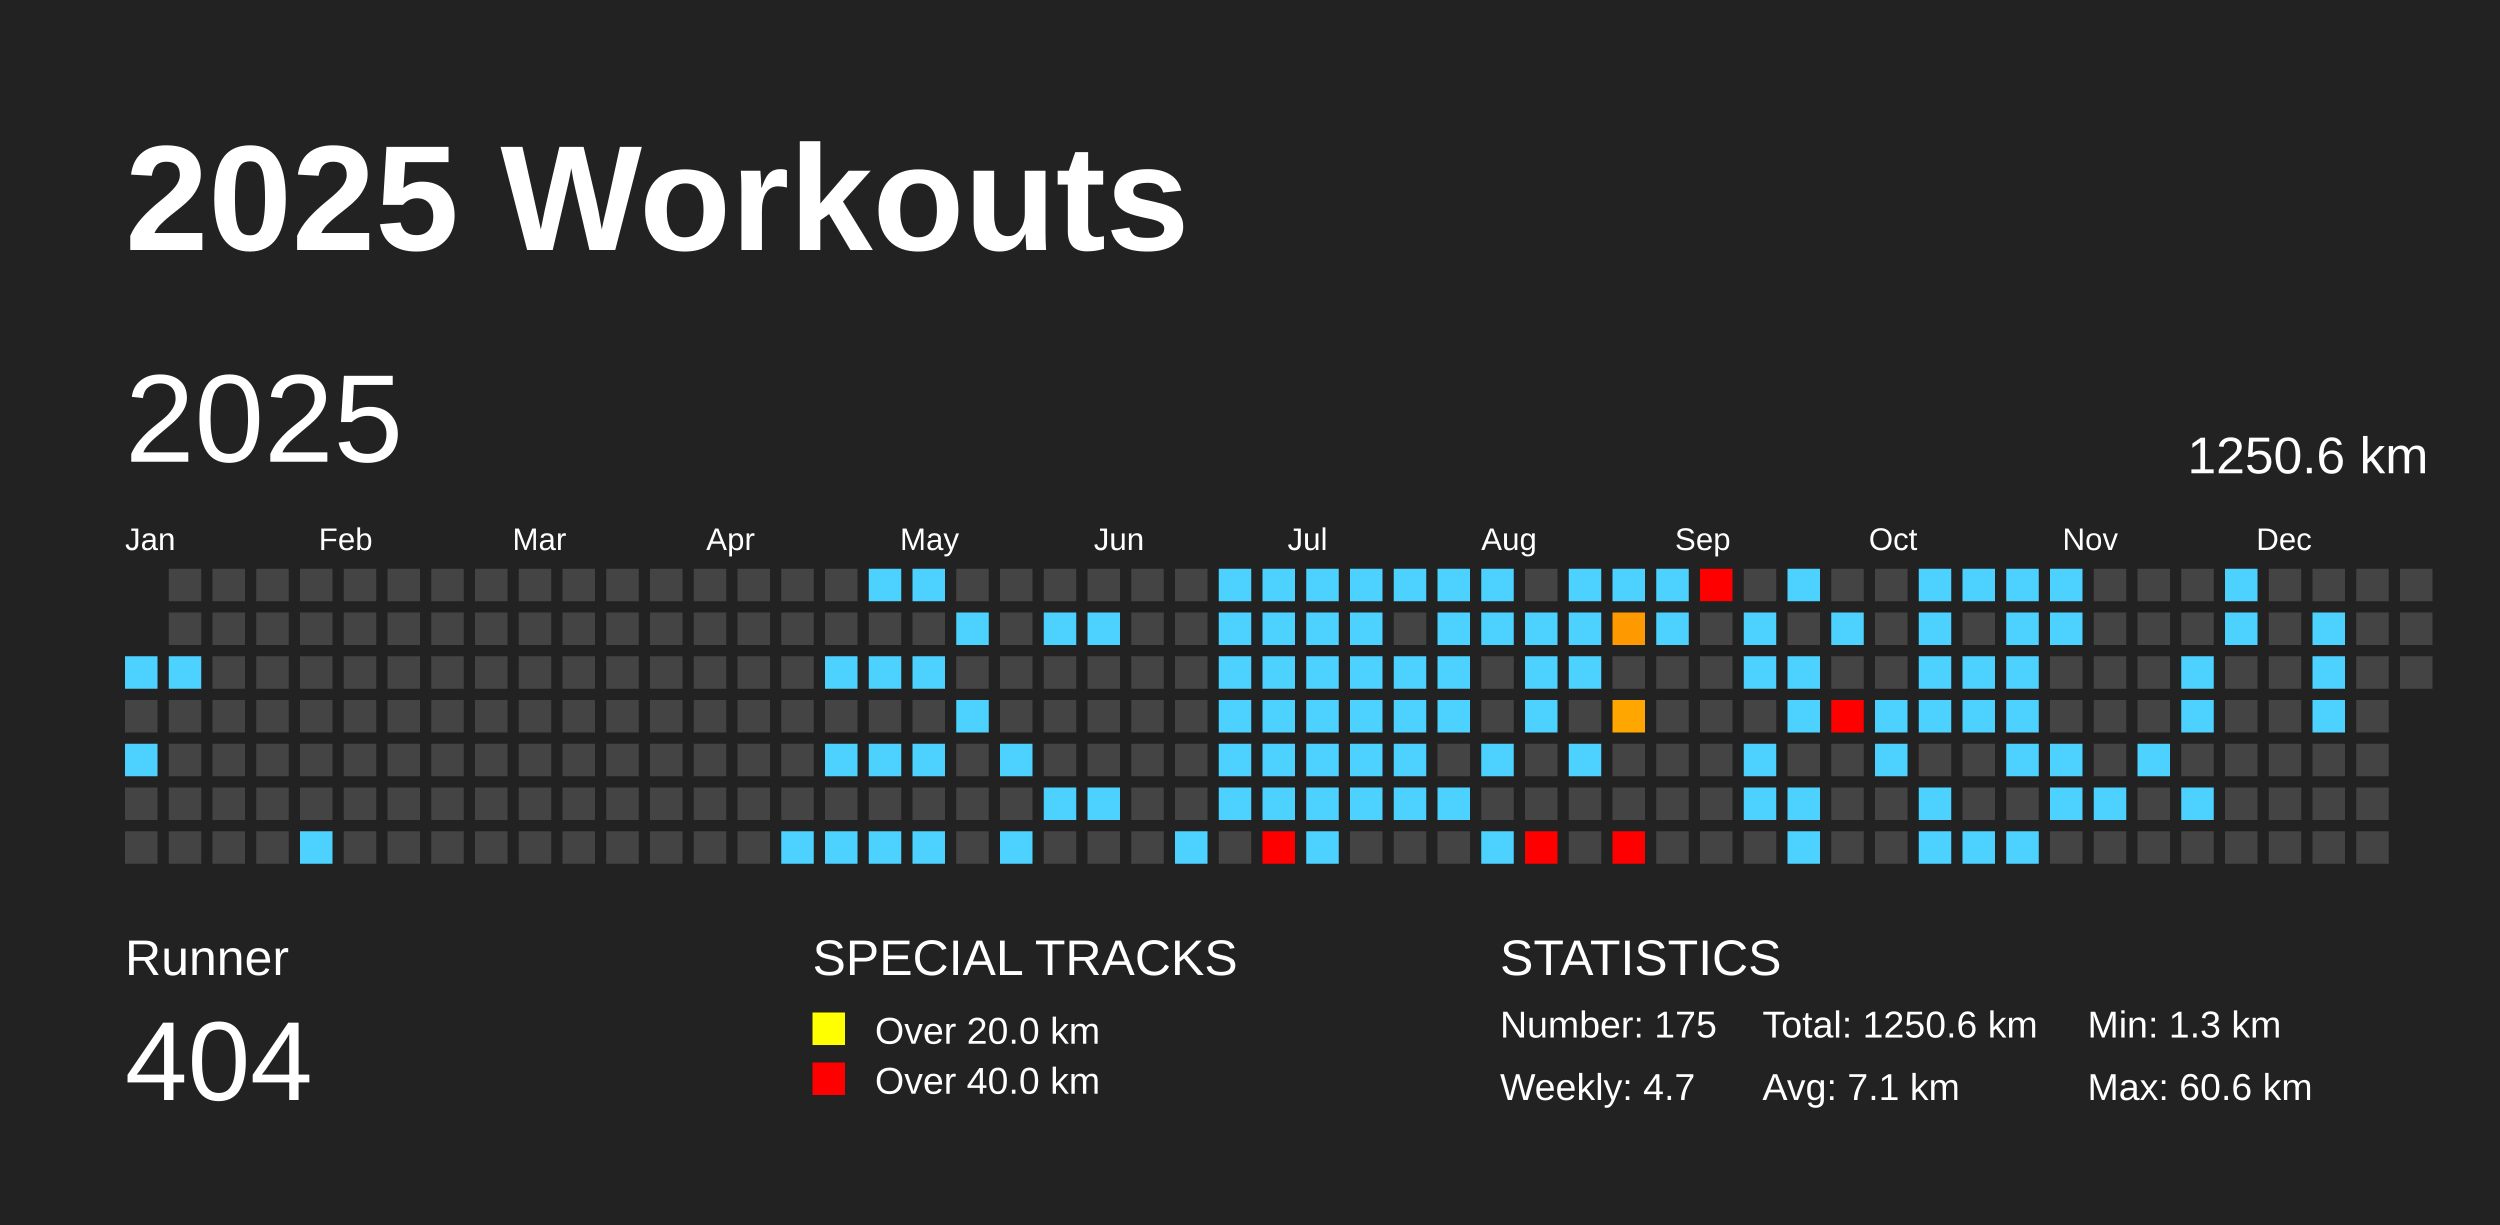
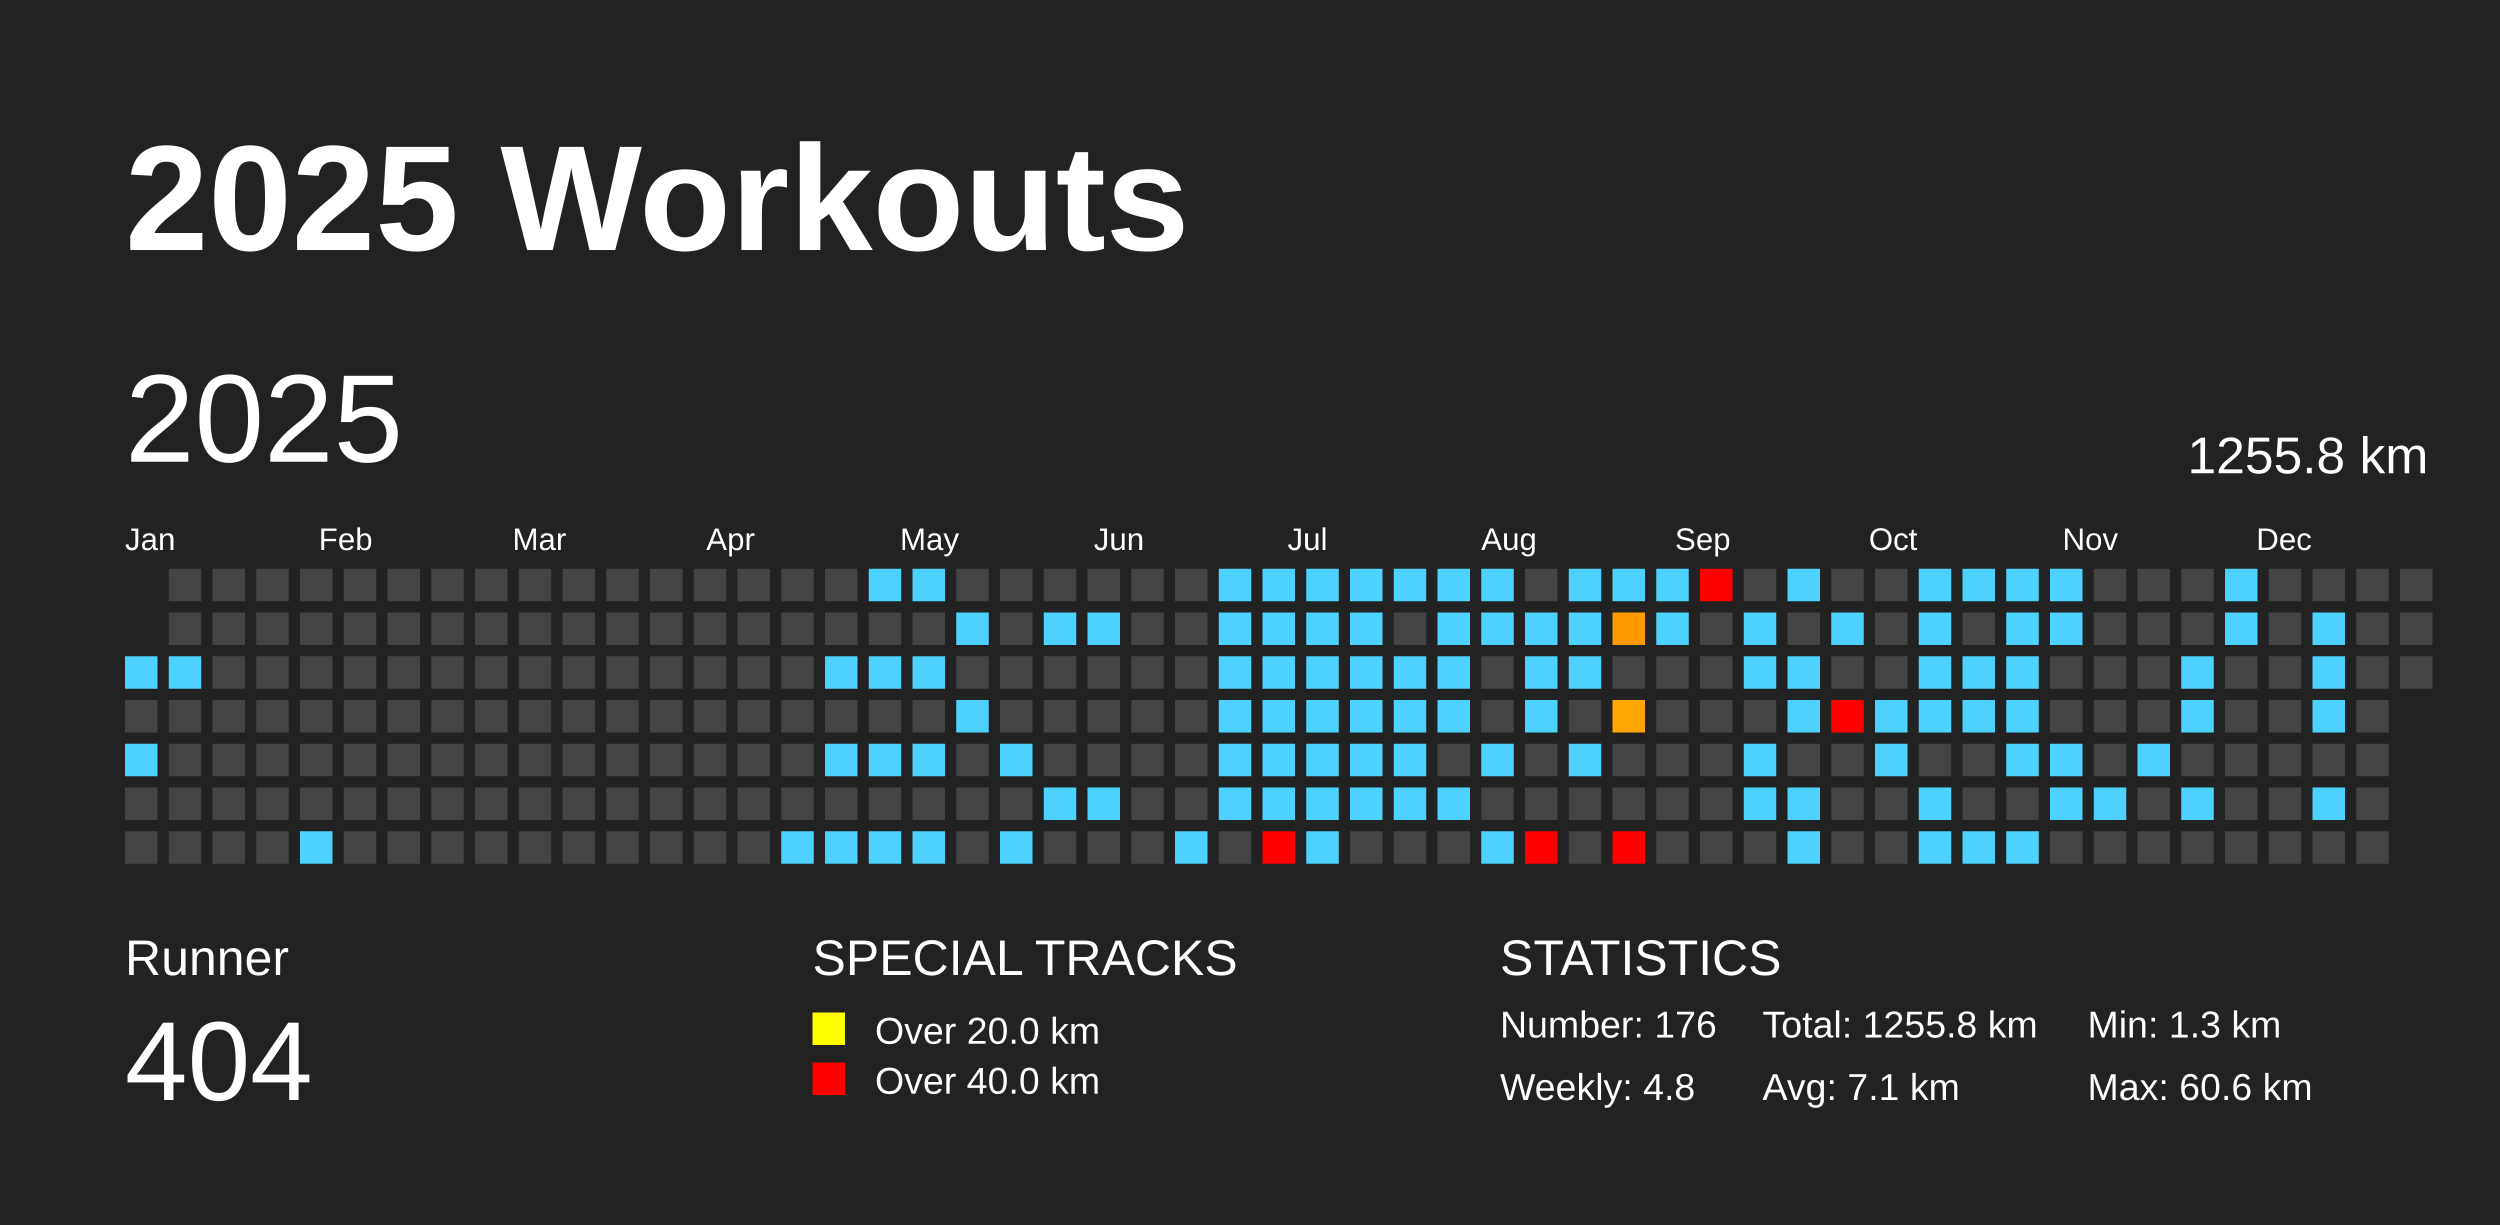
<svg xmlns="http://www.w3.org/2000/svg" baseProfile="full" height="98mm" version="1.1" viewBox="0,0,200,98" width="200mm">
  <defs />
  <rect fill="#222222" height="98" width="200" x="0" y="0" />
  <text fill="#FFFFFF" style="font-size:12px; font-family:Arial; font-weight:bold;" x="10" y="20">2025 Workouts</text>
  <text fill="#FFFFFF" style="font-size:4px; font-family:Arial" x="10" y="78">Runner</text>
  <text fill="#FFFFFF" style="font-size:9px; font-family:Arial" x="10" y="88">404</text>
  <text fill="#FFFFFF" style="font-size:4px; font-family:Arial" x="65" y="78">SPECIAL TRACKS</text>
  <rect fill="yellow" height="2.6" width="2.6" x="65" y="81" />
  <text fill="#FFFFFF" style="font-size:3px; font-family:Arial" x="70" y="83.5">Over 20.0 km</text>
  <rect fill="red" height="2.6" width="2.6" x="65" y="85" />
  <text fill="#FFFFFF" style="font-size:3px; font-family:Arial" x="70" y="87.5">Over 40.0 km</text>
  <text fill="#FFFFFF" style="font-size:4px; font-family:Arial" x="120" y="78">STATISTICS</text>
-   <text fill="#FFFFFF" style="font-size:3px; font-family:Arial" x="120" y="83">Number: 175</text>
-   <text fill="#FFFFFF" style="font-size:3px; font-family:Arial" x="120" y="88">Weekly: 4.7</text>
-   <text fill="#FFFFFF" style="font-size:3px; font-family:Arial" x="141" y="83">Total: 1250.6 km</text>
+   <text fill="#FFFFFF" style="font-size:3px; font-family:Arial" x="120" y="83">Number: 176</text>
+   <text fill="#FFFFFF" style="font-size:3px; font-family:Arial" x="120" y="88">Weekly: 4.8</text>
+   <text fill="#FFFFFF" style="font-size:3px; font-family:Arial" x="141" y="83">Total: 1255.8 km</text>
  <text fill="#FFFFFF" style="font-size:3px; font-family:Arial" x="141" y="88">Avg: 7.1 km</text>
  <text fill="#FFFFFF" style="font-size:3px; font-family:Arial" x="167" y="83">Min: 1.3 km</text>
  <text fill="#FFFFFF" style="font-size:3px; font-family:Arial" x="167" y="88">Max: 60.6 km</text>
  <text dominant-baseline="hanging" fill="#FFFFFF" style="font-size:10.0px; font-family:Arial;" x="10" y="30">2025</text>
-   <text dominant-baseline="hanging" fill="#FFFFFF" style="font-size:4.125px; font-family:Arial;" x="175" y="35">1250.6 km</text>
+   <text dominant-baseline="hanging" fill="#FFFFFF" style="font-size:4.125px; font-family:Arial;" x="175" y="35">1255.8 km</text>
  <text fill="#FFFFFF" style="font-size:2.5px; font-family:Arial" x="10.0" y="44">Jan</text>
  <text fill="#FFFFFF" style="font-size:2.5px; font-family:Arial" x="25.5" y="44">Feb</text>
  <text fill="#FFFFFF" style="font-size:2.5px; font-family:Arial" x="41.0" y="44">Mar</text>
  <text fill="#FFFFFF" style="font-size:2.5px; font-family:Arial" x="56.5" y="44">Apr</text>
  <text fill="#FFFFFF" style="font-size:2.5px; font-family:Arial" x="72.0" y="44">May</text>
  <text fill="#FFFFFF" style="font-size:2.5px; font-family:Arial" x="87.5" y="44">Jun</text>
  <text fill="#FFFFFF" style="font-size:2.5px; font-family:Arial" x="103.0" y="44">Jul</text>
  <text fill="#FFFFFF" style="font-size:2.5px; font-family:Arial" x="118.5" y="44">Aug</text>
  <text fill="#FFFFFF" style="font-size:2.5px; font-family:Arial" x="134.0" y="44">Sep</text>
  <text fill="#FFFFFF" style="font-size:2.5px; font-family:Arial" x="149.5" y="44">Oct</text>
  <text fill="#FFFFFF" style="font-size:2.5px; font-family:Arial" x="165.0" y="44">Nov</text>
  <text fill="#FFFFFF" style="font-size:2.5px; font-family:Arial" x="180.5" y="44">Dec</text>
  <rect fill="#4dd2ff" height="2.6" width="2.6" x="10.0" y="52.5" />
  <rect fill="#444444" height="2.6" width="2.6" x="10.0" y="56.0" />
  <rect fill="#4dd2ff" height="2.6" width="2.6" x="10.0" y="59.5" />
  <rect fill="#444444" height="2.6" width="2.6" x="10.0" y="63.0" />
  <rect fill="#444444" height="2.6" width="2.6" x="10.0" y="66.5" />
  <rect fill="#444444" height="2.6" width="2.6" x="13.5" y="45.5" />
  <rect fill="#444444" height="2.6" width="2.6" x="13.5" y="49.0" />
  <rect fill="#4dd2ff" height="2.6" width="2.6" x="13.5" y="52.5" />
  <rect fill="#444444" height="2.6" width="2.6" x="13.5" y="56.0" />
  <rect fill="#444444" height="2.6" width="2.6" x="13.5" y="59.5" />
  <rect fill="#444444" height="2.6" width="2.6" x="13.5" y="63.0" />
  <rect fill="#444444" height="2.6" width="2.6" x="13.5" y="66.5" />
  <rect fill="#444444" height="2.6" width="2.6" x="17.0" y="45.5" />
  <rect fill="#444444" height="2.6" width="2.6" x="17.0" y="49.0" />
  <rect fill="#444444" height="2.6" width="2.6" x="17.0" y="52.5" />
  <rect fill="#444444" height="2.6" width="2.6" x="17.0" y="56.0" />
  <rect fill="#444444" height="2.6" width="2.6" x="17.0" y="59.5" />
  <rect fill="#444444" height="2.6" width="2.6" x="17.0" y="63.0" />
  <rect fill="#444444" height="2.6" width="2.6" x="17.0" y="66.5" />
  <rect fill="#444444" height="2.6" width="2.6" x="20.5" y="45.5" />
  <rect fill="#444444" height="2.6" width="2.6" x="20.5" y="49.0" />
  <rect fill="#444444" height="2.6" width="2.6" x="20.5" y="52.5" />
  <rect fill="#444444" height="2.6" width="2.6" x="20.5" y="56.0" />
  <rect fill="#444444" height="2.6" width="2.6" x="20.5" y="59.5" />
  <rect fill="#444444" height="2.6" width="2.6" x="20.5" y="63.0" />
  <rect fill="#444444" height="2.6" width="2.6" x="20.5" y="66.5" />
  <rect fill="#444444" height="2.6" width="2.6" x="24.0" y="45.5" />
  <rect fill="#444444" height="2.6" width="2.6" x="24.0" y="49.0" />
  <rect fill="#444444" height="2.6" width="2.6" x="24.0" y="52.5" />
  <rect fill="#444444" height="2.6" width="2.6" x="24.0" y="56.0" />
  <rect fill="#444444" height="2.6" width="2.6" x="24.0" y="59.5" />
  <rect fill="#444444" height="2.6" width="2.6" x="24.0" y="63.0" />
  <rect fill="#4dd2ff" height="2.6" width="2.6" x="24.0" y="66.5" />
  <rect fill="#444444" height="2.6" width="2.6" x="27.5" y="45.5" />
  <rect fill="#444444" height="2.6" width="2.6" x="27.5" y="49.0" />
  <rect fill="#444444" height="2.6" width="2.6" x="27.5" y="52.5" />
  <rect fill="#444444" height="2.6" width="2.6" x="27.5" y="56.0" />
  <rect fill="#444444" height="2.6" width="2.6" x="27.5" y="59.5" />
  <rect fill="#444444" height="2.6" width="2.6" x="27.5" y="63.0" />
  <rect fill="#444444" height="2.6" width="2.6" x="27.5" y="66.5" />
  <rect fill="#444444" height="2.6" width="2.6" x="31.0" y="45.5" />
  <rect fill="#444444" height="2.6" width="2.6" x="31.0" y="49.0" />
  <rect fill="#444444" height="2.6" width="2.6" x="31.0" y="52.5" />
  <rect fill="#444444" height="2.6" width="2.6" x="31.0" y="56.0" />
  <rect fill="#444444" height="2.6" width="2.6" x="31.0" y="59.5" />
  <rect fill="#444444" height="2.6" width="2.6" x="31.0" y="63.0" />
  <rect fill="#444444" height="2.6" width="2.6" x="31.0" y="66.5" />
  <rect fill="#444444" height="2.6" width="2.6" x="34.5" y="45.5" />
  <rect fill="#444444" height="2.6" width="2.6" x="34.5" y="49.0" />
  <rect fill="#444444" height="2.6" width="2.6" x="34.5" y="52.5" />
  <rect fill="#444444" height="2.6" width="2.6" x="34.5" y="56.0" />
  <rect fill="#444444" height="2.6" width="2.6" x="34.5" y="59.5" />
  <rect fill="#444444" height="2.6" width="2.6" x="34.5" y="63.0" />
  <rect fill="#444444" height="2.6" width="2.6" x="34.5" y="66.5" />
  <rect fill="#444444" height="2.6" width="2.6" x="38.0" y="45.5" />
  <rect fill="#444444" height="2.6" width="2.6" x="38.0" y="49.0" />
  <rect fill="#444444" height="2.6" width="2.6" x="38.0" y="52.5" />
  <rect fill="#444444" height="2.6" width="2.6" x="38.0" y="56.0" />
  <rect fill="#444444" height="2.6" width="2.6" x="38.0" y="59.5" />
  <rect fill="#444444" height="2.6" width="2.6" x="38.0" y="63.0" />
  <rect fill="#444444" height="2.6" width="2.6" x="38.0" y="66.5" />
  <rect fill="#444444" height="2.6" width="2.6" x="41.5" y="45.5" />
  <rect fill="#444444" height="2.6" width="2.6" x="41.5" y="49.0" />
  <rect fill="#444444" height="2.6" width="2.6" x="41.5" y="52.5" />
  <rect fill="#444444" height="2.6" width="2.6" x="41.5" y="56.0" />
  <rect fill="#444444" height="2.6" width="2.6" x="41.5" y="59.5" />
  <rect fill="#444444" height="2.6" width="2.6" x="41.5" y="63.0" />
  <rect fill="#444444" height="2.6" width="2.6" x="41.5" y="66.5" />
  <rect fill="#444444" height="2.6" width="2.6" x="45.0" y="45.5" />
  <rect fill="#444444" height="2.6" width="2.6" x="45.0" y="49.0" />
  <rect fill="#444444" height="2.6" width="2.6" x="45.0" y="52.5" />
  <rect fill="#444444" height="2.6" width="2.6" x="45.0" y="56.0" />
  <rect fill="#444444" height="2.6" width="2.6" x="45.0" y="59.5" />
  <rect fill="#444444" height="2.6" width="2.6" x="45.0" y="63.0" />
  <rect fill="#444444" height="2.6" width="2.6" x="45.0" y="66.5" />
  <rect fill="#444444" height="2.6" width="2.6" x="48.5" y="45.5" />
  <rect fill="#444444" height="2.6" width="2.6" x="48.5" y="49.0" />
  <rect fill="#444444" height="2.6" width="2.6" x="48.5" y="52.5" />
  <rect fill="#444444" height="2.6" width="2.6" x="48.5" y="56.0" />
  <rect fill="#444444" height="2.6" width="2.6" x="48.5" y="59.5" />
  <rect fill="#444444" height="2.6" width="2.6" x="48.5" y="63.0" />
  <rect fill="#444444" height="2.6" width="2.6" x="48.5" y="66.5" />
  <rect fill="#444444" height="2.6" width="2.6" x="52.0" y="45.5" />
  <rect fill="#444444" height="2.6" width="2.6" x="52.0" y="49.0" />
  <rect fill="#444444" height="2.6" width="2.6" x="52.0" y="52.5" />
  <rect fill="#444444" height="2.6" width="2.6" x="52.0" y="56.0" />
  <rect fill="#444444" height="2.6" width="2.6" x="52.0" y="59.5" />
  <rect fill="#444444" height="2.6" width="2.6" x="52.0" y="63.0" />
  <rect fill="#444444" height="2.6" width="2.6" x="52.0" y="66.5" />
  <rect fill="#444444" height="2.6" width="2.6" x="55.5" y="45.5" />
  <rect fill="#444444" height="2.6" width="2.6" x="55.5" y="49.0" />
  <rect fill="#444444" height="2.6" width="2.6" x="55.5" y="52.5" />
  <rect fill="#444444" height="2.6" width="2.6" x="55.5" y="56.0" />
  <rect fill="#444444" height="2.6" width="2.6" x="55.5" y="59.5" />
  <rect fill="#444444" height="2.6" width="2.6" x="55.5" y="63.0" />
  <rect fill="#444444" height="2.6" width="2.6" x="55.5" y="66.5" />
  <rect fill="#444444" height="2.6" width="2.6" x="59.0" y="45.5" />
  <rect fill="#444444" height="2.6" width="2.6" x="59.0" y="49.0" />
  <rect fill="#444444" height="2.6" width="2.6" x="59.0" y="52.5" />
  <rect fill="#444444" height="2.6" width="2.6" x="59.0" y="56.0" />
  <rect fill="#444444" height="2.6" width="2.6" x="59.0" y="59.5" />
  <rect fill="#444444" height="2.6" width="2.6" x="59.0" y="63.0" />
  <rect fill="#444444" height="2.6" width="2.6" x="59.0" y="66.5" />
  <rect fill="#444444" height="2.6" width="2.6" x="62.5" y="45.5" />
  <rect fill="#444444" height="2.6" width="2.6" x="62.5" y="49.0" />
  <rect fill="#444444" height="2.6" width="2.6" x="62.5" y="52.5" />
  <rect fill="#444444" height="2.6" width="2.6" x="62.5" y="56.0" />
  <rect fill="#444444" height="2.6" width="2.6" x="62.5" y="59.5" />
  <rect fill="#444444" height="2.6" width="2.6" x="62.5" y="63.0" />
  <rect fill="#4dd2ff" height="2.6" width="2.6" x="62.5" y="66.5" />
  <rect fill="#444444" height="2.6" width="2.6" x="66.0" y="45.5" />
  <rect fill="#444444" height="2.6" width="2.6" x="66.0" y="49.0" />
  <rect fill="#4dd2ff" height="2.6" width="2.6" x="66.0" y="52.5" />
  <rect fill="#444444" height="2.6" width="2.6" x="66.0" y="56.0" />
  <rect fill="#4dd2ff" height="2.6" width="2.6" x="66.0" y="59.5" />
  <rect fill="#444444" height="2.6" width="2.6" x="66.0" y="63.0" />
  <rect fill="#4dd2ff" height="2.6" width="2.6" x="66.0" y="66.5" />
  <rect fill="#4dd2ff" height="2.6" width="2.6" x="69.5" y="45.5" />
  <rect fill="#444444" height="2.6" width="2.6" x="69.5" y="49.0" />
  <rect fill="#4dd2ff" height="2.6" width="2.6" x="69.5" y="52.5" />
  <rect fill="#444444" height="2.6" width="2.6" x="69.5" y="56.0" />
  <rect fill="#4dd2ff" height="2.6" width="2.6" x="69.5" y="59.5" />
  <rect fill="#444444" height="2.6" width="2.6" x="69.5" y="63.0" />
  <rect fill="#4dd2ff" height="2.6" width="2.6" x="69.5" y="66.5" />
  <rect fill="#4dd2ff" height="2.6" width="2.6" x="73.0" y="45.5" />
  <rect fill="#444444" height="2.6" width="2.6" x="73.0" y="49.0" />
  <rect fill="#4dd2ff" height="2.6" width="2.6" x="73.0" y="52.5" />
  <rect fill="#444444" height="2.6" width="2.6" x="73.0" y="56.0" />
  <rect fill="#4dd2ff" height="2.6" width="2.6" x="73.0" y="59.5" />
  <rect fill="#444444" height="2.6" width="2.6" x="73.0" y="63.0" />
  <rect fill="#4dd2ff" height="2.6" width="2.6" x="73.0" y="66.5" />
  <rect fill="#444444" height="2.6" width="2.6" x="76.5" y="45.5" />
  <rect fill="#4dd2ff" height="2.6" width="2.6" x="76.5" y="49.0" />
  <rect fill="#444444" height="2.6" width="2.6" x="76.5" y="52.5" />
  <rect fill="#4dd2ff" height="2.6" width="2.6" x="76.5" y="56.0" />
  <rect fill="#444444" height="2.6" width="2.6" x="76.5" y="59.5" />
  <rect fill="#444444" height="2.6" width="2.6" x="76.5" y="63.0" />
  <rect fill="#444444" height="2.6" width="2.6" x="76.5" y="66.5" />
  <rect fill="#444444" height="2.6" width="2.6" x="80.0" y="45.5" />
  <rect fill="#444444" height="2.6" width="2.6" x="80.0" y="49.0" />
  <rect fill="#444444" height="2.6" width="2.6" x="80.0" y="52.5" />
  <rect fill="#444444" height="2.6" width="2.6" x="80.0" y="56.0" />
  <rect fill="#4dd2ff" height="2.6" width="2.6" x="80.0" y="59.5" />
  <rect fill="#444444" height="2.6" width="2.6" x="80.0" y="63.0" />
  <rect fill="#4dd2ff" height="2.6" width="2.6" x="80.0" y="66.5" />
  <rect fill="#444444" height="2.6" width="2.6" x="83.5" y="45.5" />
  <rect fill="#4dd2ff" height="2.6" width="2.6" x="83.5" y="49.0" />
  <rect fill="#444444" height="2.6" width="2.6" x="83.5" y="52.5" />
  <rect fill="#444444" height="2.6" width="2.6" x="83.5" y="56.0" />
  <rect fill="#444444" height="2.6" width="2.6" x="83.5" y="59.5" />
  <rect fill="#4dd2ff" height="2.6" width="2.6" x="83.5" y="63.0" />
  <rect fill="#444444" height="2.6" width="2.6" x="83.5" y="66.5" />
  <rect fill="#444444" height="2.6" width="2.6" x="87.0" y="45.5" />
  <rect fill="#4dd2ff" height="2.6" width="2.6" x="87.0" y="49.0" />
  <rect fill="#444444" height="2.6" width="2.6" x="87.0" y="52.5" />
  <rect fill="#444444" height="2.6" width="2.6" x="87.0" y="56.0" />
  <rect fill="#444444" height="2.6" width="2.6" x="87.0" y="59.5" />
  <rect fill="#4dd2ff" height="2.6" width="2.6" x="87.0" y="63.0" />
  <rect fill="#444444" height="2.6" width="2.6" x="87.0" y="66.5" />
  <rect fill="#444444" height="2.6" width="2.6" x="90.5" y="45.5" />
  <rect fill="#444444" height="2.6" width="2.6" x="90.5" y="49.0" />
  <rect fill="#444444" height="2.6" width="2.6" x="90.5" y="52.5" />
  <rect fill="#444444" height="2.6" width="2.6" x="90.5" y="56.0" />
  <rect fill="#444444" height="2.6" width="2.6" x="90.5" y="59.5" />
  <rect fill="#444444" height="2.6" width="2.6" x="90.5" y="63.0" />
  <rect fill="#444444" height="2.6" width="2.6" x="90.5" y="66.5" />
  <rect fill="#444444" height="2.6" width="2.6" x="94.0" y="45.5" />
  <rect fill="#444444" height="2.6" width="2.6" x="94.0" y="49.0" />
  <rect fill="#444444" height="2.6" width="2.6" x="94.0" y="52.5" />
  <rect fill="#444444" height="2.6" width="2.6" x="94.0" y="56.0" />
  <rect fill="#444444" height="2.6" width="2.6" x="94.0" y="59.5" />
  <rect fill="#444444" height="2.6" width="2.6" x="94.0" y="63.0" />
  <rect fill="#4dd2ff" height="2.6" width="2.6" x="94.0" y="66.5" />
  <rect fill="#4dd2ff" height="2.6" width="2.6" x="97.5" y="45.5" />
  <rect fill="#4dd2ff" height="2.6" width="2.6" x="97.5" y="49.0" />
  <rect fill="#4dd2ff" height="2.6" width="2.6" x="97.5" y="52.5" />
  <rect fill="#4dd2ff" height="2.6" width="2.6" x="97.5" y="56.0" />
  <rect fill="#4dd2ff" height="2.6" width="2.6" x="97.5" y="59.5" />
  <rect fill="#4dd2ff" height="2.6" width="2.6" x="97.5" y="63.0" />
  <rect fill="#444444" height="2.6" width="2.6" x="97.5" y="66.5" />
  <rect fill="#4dd2ff" height="2.6" width="2.6" x="101.0" y="45.5" />
  <rect fill="#4dd2ff" height="2.6" width="2.6" x="101.0" y="49.0" />
  <rect fill="#4dd2ff" height="2.6" width="2.6" x="101.0" y="52.5" />
  <rect fill="#4dd2ff" height="2.6" width="2.6" x="101.0" y="56.0" />
  <rect fill="#4dd2ff" height="2.6" width="2.6" x="101.0" y="59.5" />
  <rect fill="#4dd2ff" height="2.6" width="2.6" x="101.0" y="63.0" />
  <rect fill="red" height="2.6" width="2.6" x="101.0" y="66.5" />
  <rect fill="#4dd2ff" height="2.6" width="2.6" x="104.5" y="45.5" />
  <rect fill="#4dd2ff" height="2.6" width="2.6" x="104.5" y="49.0" />
  <rect fill="#4dd2ff" height="2.6" width="2.6" x="104.5" y="52.5" />
  <rect fill="#4dd2ff" height="2.6" width="2.6" x="104.5" y="56.0" />
  <rect fill="#4dd2ff" height="2.6" width="2.6" x="104.5" y="59.5" />
  <rect fill="#4dd2ff" height="2.6" width="2.6" x="104.5" y="63.0" />
  <rect fill="#4dd2ff" height="2.6" width="2.6" x="104.5" y="66.5" />
  <rect fill="#4dd2ff" height="2.6" width="2.6" x="108.0" y="45.5" />
  <rect fill="#4dd2ff" height="2.6" width="2.6" x="108.0" y="49.0" />
  <rect fill="#4dd2ff" height="2.6" width="2.6" x="108.0" y="52.5" />
  <rect fill="#4dd2ff" height="2.6" width="2.6" x="108.0" y="56.0" />
  <rect fill="#4dd2ff" height="2.6" width="2.6" x="108.0" y="59.5" />
  <rect fill="#4dd2ff" height="2.6" width="2.6" x="108.0" y="63.0" />
  <rect fill="#444444" height="2.6" width="2.6" x="108.0" y="66.5" />
  <rect fill="#4dd2ff" height="2.6" width="2.6" x="111.5" y="45.5" />
  <rect fill="#444444" height="2.6" width="2.6" x="111.5" y="49.0" />
  <rect fill="#4dd2ff" height="2.6" width="2.6" x="111.5" y="52.5" />
  <rect fill="#4dd2ff" height="2.6" width="2.6" x="111.5" y="56.0" />
  <rect fill="#4dd2ff" height="2.6" width="2.6" x="111.5" y="59.5" />
  <rect fill="#4dd2ff" height="2.6" width="2.6" x="111.5" y="63.0" />
  <rect fill="#444444" height="2.6" width="2.6" x="111.5" y="66.5" />
  <rect fill="#4dd2ff" height="2.6" width="2.6" x="115.0" y="45.5" />
  <rect fill="#4dd2ff" height="2.6" width="2.6" x="115.0" y="49.0" />
  <rect fill="#4dd2ff" height="2.6" width="2.6" x="115.0" y="52.5" />
  <rect fill="#4dd2ff" height="2.6" width="2.6" x="115.0" y="56.0" />
  <rect fill="#444444" height="2.6" width="2.6" x="115.0" y="59.5" />
  <rect fill="#4dd2ff" height="2.6" width="2.6" x="115.0" y="63.0" />
  <rect fill="#444444" height="2.6" width="2.6" x="115.0" y="66.5" />
  <rect fill="#4dd2ff" height="2.6" width="2.6" x="118.5" y="45.5" />
  <rect fill="#4dd2ff" height="2.6" width="2.6" x="118.5" y="49.0" />
  <rect fill="#444444" height="2.6" width="2.6" x="118.5" y="52.5" />
  <rect fill="#444444" height="2.6" width="2.6" x="118.5" y="56.0" />
  <rect fill="#4dd2ff" height="2.6" width="2.6" x="118.5" y="59.5" />
  <rect fill="#444444" height="2.6" width="2.6" x="118.5" y="63.0" />
  <rect fill="#4dd2ff" height="2.6" width="2.6" x="118.5" y="66.5" />
  <rect fill="#444444" height="2.6" width="2.6" x="122.0" y="45.5" />
  <rect fill="#4dd2ff" height="2.6" width="2.6" x="122.0" y="49.0" />
  <rect fill="#4dd2ff" height="2.6" width="2.6" x="122.0" y="52.5" />
  <rect fill="#4dd2ff" height="2.6" width="2.6" x="122.0" y="56.0" />
  <rect fill="#444444" height="2.6" width="2.6" x="122.0" y="59.5" />
  <rect fill="#444444" height="2.6" width="2.6" x="122.0" y="63.0" />
  <rect fill="red" height="2.6" width="2.6" x="122.0" y="66.5" />
  <rect fill="#4dd2ff" height="2.6" width="2.6" x="125.5" y="45.5" />
  <rect fill="#4dd2ff" height="2.6" width="2.6" x="125.5" y="49.0" />
  <rect fill="#4dd2ff" height="2.6" width="2.6" x="125.5" y="52.5" />
  <rect fill="#444444" height="2.6" width="2.6" x="125.5" y="56.0" />
  <rect fill="#4dd2ff" height="2.6" width="2.6" x="125.5" y="59.5" />
  <rect fill="#444444" height="2.6" width="2.6" x="125.5" y="63.0" />
  <rect fill="#444444" height="2.6" width="2.6" x="125.5" y="66.5" />
  <rect fill="#4dd2ff" height="2.6" width="2.6" x="129.0" y="45.5" />
  <rect fill="#ff9900" height="2.6" width="2.6" x="129.0" y="49.0" />
  <rect fill="#444444" height="2.6" width="2.6" x="129.0" y="52.5" />
  <rect fill="#ffa600" height="2.6" width="2.6" x="129.0" y="56.0" />
  <rect fill="#444444" height="2.6" width="2.6" x="129.0" y="59.5" />
  <rect fill="#444444" height="2.6" width="2.6" x="129.0" y="63.0" />
  <rect fill="red" height="2.6" width="2.6" x="129.0" y="66.5" />
  <rect fill="#4dd2ff" height="2.6" width="2.6" x="132.5" y="45.5" />
  <rect fill="#4dd2ff" height="2.6" width="2.6" x="132.5" y="49.0" />
  <rect fill="#444444" height="2.6" width="2.6" x="132.5" y="52.5" />
  <rect fill="#444444" height="2.6" width="2.6" x="132.5" y="56.0" />
  <rect fill="#444444" height="2.6" width="2.6" x="132.5" y="59.5" />
  <rect fill="#444444" height="2.6" width="2.6" x="132.5" y="63.0" />
  <rect fill="#444444" height="2.6" width="2.6" x="132.5" y="66.5" />
  <rect fill="red" height="2.6" width="2.6" x="136.0" y="45.5" />
  <rect fill="#444444" height="2.6" width="2.6" x="136.0" y="49.0" />
  <rect fill="#444444" height="2.6" width="2.6" x="136.0" y="52.5" />
  <rect fill="#444444" height="2.6" width="2.6" x="136.0" y="56.0" />
  <rect fill="#444444" height="2.6" width="2.6" x="136.0" y="59.5" />
  <rect fill="#444444" height="2.6" width="2.6" x="136.0" y="63.0" />
  <rect fill="#444444" height="2.6" width="2.6" x="136.0" y="66.5" />
  <rect fill="#444444" height="2.6" width="2.6" x="139.5" y="45.5" />
  <rect fill="#4dd2ff" height="2.6" width="2.6" x="139.5" y="49.0" />
  <rect fill="#4dd2ff" height="2.6" width="2.6" x="139.5" y="52.5" />
  <rect fill="#444444" height="2.6" width="2.6" x="139.5" y="56.0" />
  <rect fill="#4dd2ff" height="2.6" width="2.6" x="139.5" y="59.5" />
  <rect fill="#4dd2ff" height="2.6" width="2.6" x="139.5" y="63.0" />
  <rect fill="#444444" height="2.6" width="2.6" x="139.5" y="66.5" />
  <rect fill="#4dd2ff" height="2.6" width="2.6" x="143.0" y="45.5" />
  <rect fill="#444444" height="2.6" width="2.6" x="143.0" y="49.0" />
  <rect fill="#4dd2ff" height="2.6" width="2.6" x="143.0" y="52.5" />
  <rect fill="#4dd2ff" height="2.6" width="2.6" x="143.0" y="56.0" />
  <rect fill="#444444" height="2.6" width="2.6" x="143.0" y="59.5" />
  <rect fill="#4dd2ff" height="2.6" width="2.6" x="143.0" y="63.0" />
  <rect fill="#4dd2ff" height="2.6" width="2.6" x="143.0" y="66.5" />
  <rect fill="#444444" height="2.6" width="2.6" x="146.5" y="45.5" />
  <rect fill="#4dd2ff" height="2.6" width="2.6" x="146.5" y="49.0" />
  <rect fill="#444444" height="2.6" width="2.6" x="146.5" y="52.5" />
  <rect fill="red" height="2.6" width="2.6" x="146.5" y="56.0" />
  <rect fill="#444444" height="2.6" width="2.6" x="146.5" y="59.5" />
  <rect fill="#444444" height="2.6" width="2.6" x="146.5" y="63.0" />
  <rect fill="#444444" height="2.6" width="2.6" x="146.5" y="66.5" />
  <rect fill="#444444" height="2.6" width="2.6" x="150.0" y="45.5" />
  <rect fill="#444444" height="2.6" width="2.6" x="150.0" y="49.0" />
  <rect fill="#444444" height="2.6" width="2.6" x="150.0" y="52.5" />
  <rect fill="#4dd2ff" height="2.6" width="2.6" x="150.0" y="56.0" />
  <rect fill="#4dd2ff" height="2.6" width="2.6" x="150.0" y="59.5" />
  <rect fill="#444444" height="2.6" width="2.6" x="150.0" y="63.0" />
  <rect fill="#444444" height="2.6" width="2.6" x="150.0" y="66.5" />
  <rect fill="#4dd2ff" height="2.6" width="2.6" x="153.5" y="45.5" />
  <rect fill="#4dd2ff" height="2.6" width="2.6" x="153.5" y="49.0" />
  <rect fill="#4dd2ff" height="2.6" width="2.6" x="153.5" y="52.5" />
  <rect fill="#4dd2ff" height="2.6" width="2.6" x="153.5" y="56.0" />
  <rect fill="#444444" height="2.6" width="2.6" x="153.5" y="59.5" />
  <rect fill="#4dd2ff" height="2.6" width="2.6" x="153.5" y="63.0" />
  <rect fill="#4dd2ff" height="2.6" width="2.6" x="153.5" y="66.5" />
  <rect fill="#4dd2ff" height="2.6" width="2.6" x="157.0" y="45.5" />
  <rect fill="#444444" height="2.6" width="2.6" x="157.0" y="49.0" />
  <rect fill="#4dd2ff" height="2.6" width="2.6" x="157.0" y="52.5" />
  <rect fill="#4dd2ff" height="2.6" width="2.6" x="157.0" y="56.0" />
  <rect fill="#444444" height="2.6" width="2.6" x="157.0" y="59.5" />
  <rect fill="#444444" height="2.6" width="2.6" x="157.0" y="63.0" />
  <rect fill="#4dd2ff" height="2.6" width="2.6" x="157.0" y="66.5" />
  <rect fill="#4dd2ff" height="2.6" width="2.6" x="160.5" y="45.5" />
  <rect fill="#4dd2ff" height="2.6" width="2.6" x="160.5" y="49.0" />
  <rect fill="#4dd2ff" height="2.6" width="2.6" x="160.5" y="52.5" />
  <rect fill="#4dd2ff" height="2.6" width="2.6" x="160.5" y="56.0" />
  <rect fill="#4dd2ff" height="2.6" width="2.6" x="160.5" y="59.5" />
  <rect fill="#444444" height="2.6" width="2.6" x="160.5" y="63.0" />
  <rect fill="#4dd2ff" height="2.6" width="2.6" x="160.5" y="66.5" />
  <rect fill="#4dd2ff" height="2.6" width="2.6" x="164.0" y="45.5" />
  <rect fill="#4dd2ff" height="2.6" width="2.6" x="164.0" y="49.0" />
  <rect fill="#444444" height="2.6" width="2.6" x="164.0" y="52.5" />
  <rect fill="#444444" height="2.6" width="2.6" x="164.0" y="56.0" />
  <rect fill="#4dd2ff" height="2.6" width="2.6" x="164.0" y="59.5" />
  <rect fill="#4dd2ff" height="2.6" width="2.6" x="164.0" y="63.0" />
  <rect fill="#444444" height="2.6" width="2.6" x="164.0" y="66.5" />
  <rect fill="#444444" height="2.6" width="2.6" x="167.5" y="45.5" />
  <rect fill="#444444" height="2.6" width="2.6" x="167.5" y="49.0" />
  <rect fill="#444444" height="2.6" width="2.6" x="167.5" y="52.5" />
  <rect fill="#444444" height="2.6" width="2.6" x="167.5" y="56.0" />
  <rect fill="#444444" height="2.6" width="2.6" x="167.5" y="59.5" />
  <rect fill="#4dd2ff" height="2.6" width="2.6" x="167.5" y="63.0" />
  <rect fill="#444444" height="2.6" width="2.6" x="167.5" y="66.5" />
  <rect fill="#444444" height="2.6" width="2.6" x="171.0" y="45.5" />
  <rect fill="#444444" height="2.6" width="2.6" x="171.0" y="49.0" />
  <rect fill="#444444" height="2.6" width="2.6" x="171.0" y="52.5" />
  <rect fill="#444444" height="2.6" width="2.6" x="171.0" y="56.0" />
  <rect fill="#4dd2ff" height="2.6" width="2.6" x="171.0" y="59.5" />
  <rect fill="#444444" height="2.6" width="2.6" x="171.0" y="63.0" />
  <rect fill="#444444" height="2.6" width="2.6" x="171.0" y="66.5" />
  <rect fill="#444444" height="2.6" width="2.6" x="174.5" y="45.5" />
  <rect fill="#444444" height="2.6" width="2.6" x="174.5" y="49.0" />
  <rect fill="#4dd2ff" height="2.6" width="2.6" x="174.5" y="52.5" />
  <rect fill="#4dd2ff" height="2.6" width="2.6" x="174.5" y="56.0" />
  <rect fill="#444444" height="2.6" width="2.6" x="174.5" y="59.5" />
  <rect fill="#4dd2ff" height="2.6" width="2.6" x="174.5" y="63.0" />
  <rect fill="#444444" height="2.6" width="2.6" x="174.5" y="66.5" />
  <rect fill="#4dd2ff" height="2.6" width="2.6" x="178.0" y="45.5" />
  <rect fill="#4dd2ff" height="2.6" width="2.6" x="178.0" y="49.0" />
  <rect fill="#444444" height="2.6" width="2.6" x="178.0" y="52.5" />
  <rect fill="#444444" height="2.6" width="2.6" x="178.0" y="56.0" />
  <rect fill="#444444" height="2.6" width="2.6" x="178.0" y="59.5" />
  <rect fill="#444444" height="2.6" width="2.6" x="178.0" y="63.0" />
  <rect fill="#444444" height="2.6" width="2.6" x="178.0" y="66.5" />
  <rect fill="#444444" height="2.6" width="2.6" x="181.5" y="45.5" />
  <rect fill="#444444" height="2.6" width="2.6" x="181.5" y="49.0" />
  <rect fill="#444444" height="2.6" width="2.6" x="181.5" y="52.5" />
  <rect fill="#444444" height="2.6" width="2.6" x="181.5" y="56.0" />
  <rect fill="#444444" height="2.6" width="2.6" x="181.5" y="59.5" />
  <rect fill="#444444" height="2.6" width="2.6" x="181.5" y="63.0" />
  <rect fill="#444444" height="2.6" width="2.6" x="181.5" y="66.5" />
  <rect fill="#444444" height="2.6" width="2.6" x="185.0" y="45.5" />
  <rect fill="#4dd2ff" height="2.6" width="2.6" x="185.0" y="49.0" />
  <rect fill="#4dd2ff" height="2.6" width="2.6" x="185.0" y="52.5" />
  <rect fill="#4dd2ff" height="2.6" width="2.6" x="185.0" y="56.0" />
  <rect fill="#444444" height="2.6" width="2.6" x="185.0" y="59.5" />
-   <rect fill="#444444" height="2.6" width="2.6" x="185.0" y="63.0" />
+   <rect fill="#4dd2ff" height="2.6" width="2.6" x="185.0" y="63.0" />
  <rect fill="#444444" height="2.6" width="2.6" x="185.0" y="66.5" />
  <rect fill="#444444" height="2.6" width="2.6" x="188.5" y="45.5" />
  <rect fill="#444444" height="2.6" width="2.6" x="188.5" y="49.0" />
  <rect fill="#444444" height="2.6" width="2.6" x="188.5" y="52.5" />
  <rect fill="#444444" height="2.6" width="2.6" x="188.5" y="56.0" />
  <rect fill="#444444" height="2.6" width="2.6" x="188.5" y="59.5" />
  <rect fill="#444444" height="2.6" width="2.6" x="188.5" y="63.0" />
  <rect fill="#444444" height="2.6" width="2.6" x="188.5" y="66.5" />
  <rect fill="#444444" height="2.6" width="2.6" x="192.0" y="45.5" />
  <rect fill="#444444" height="2.6" width="2.6" x="192.0" y="49.0" />
  <rect fill="#444444" height="2.6" width="2.6" x="192.0" y="52.5" />
</svg>
